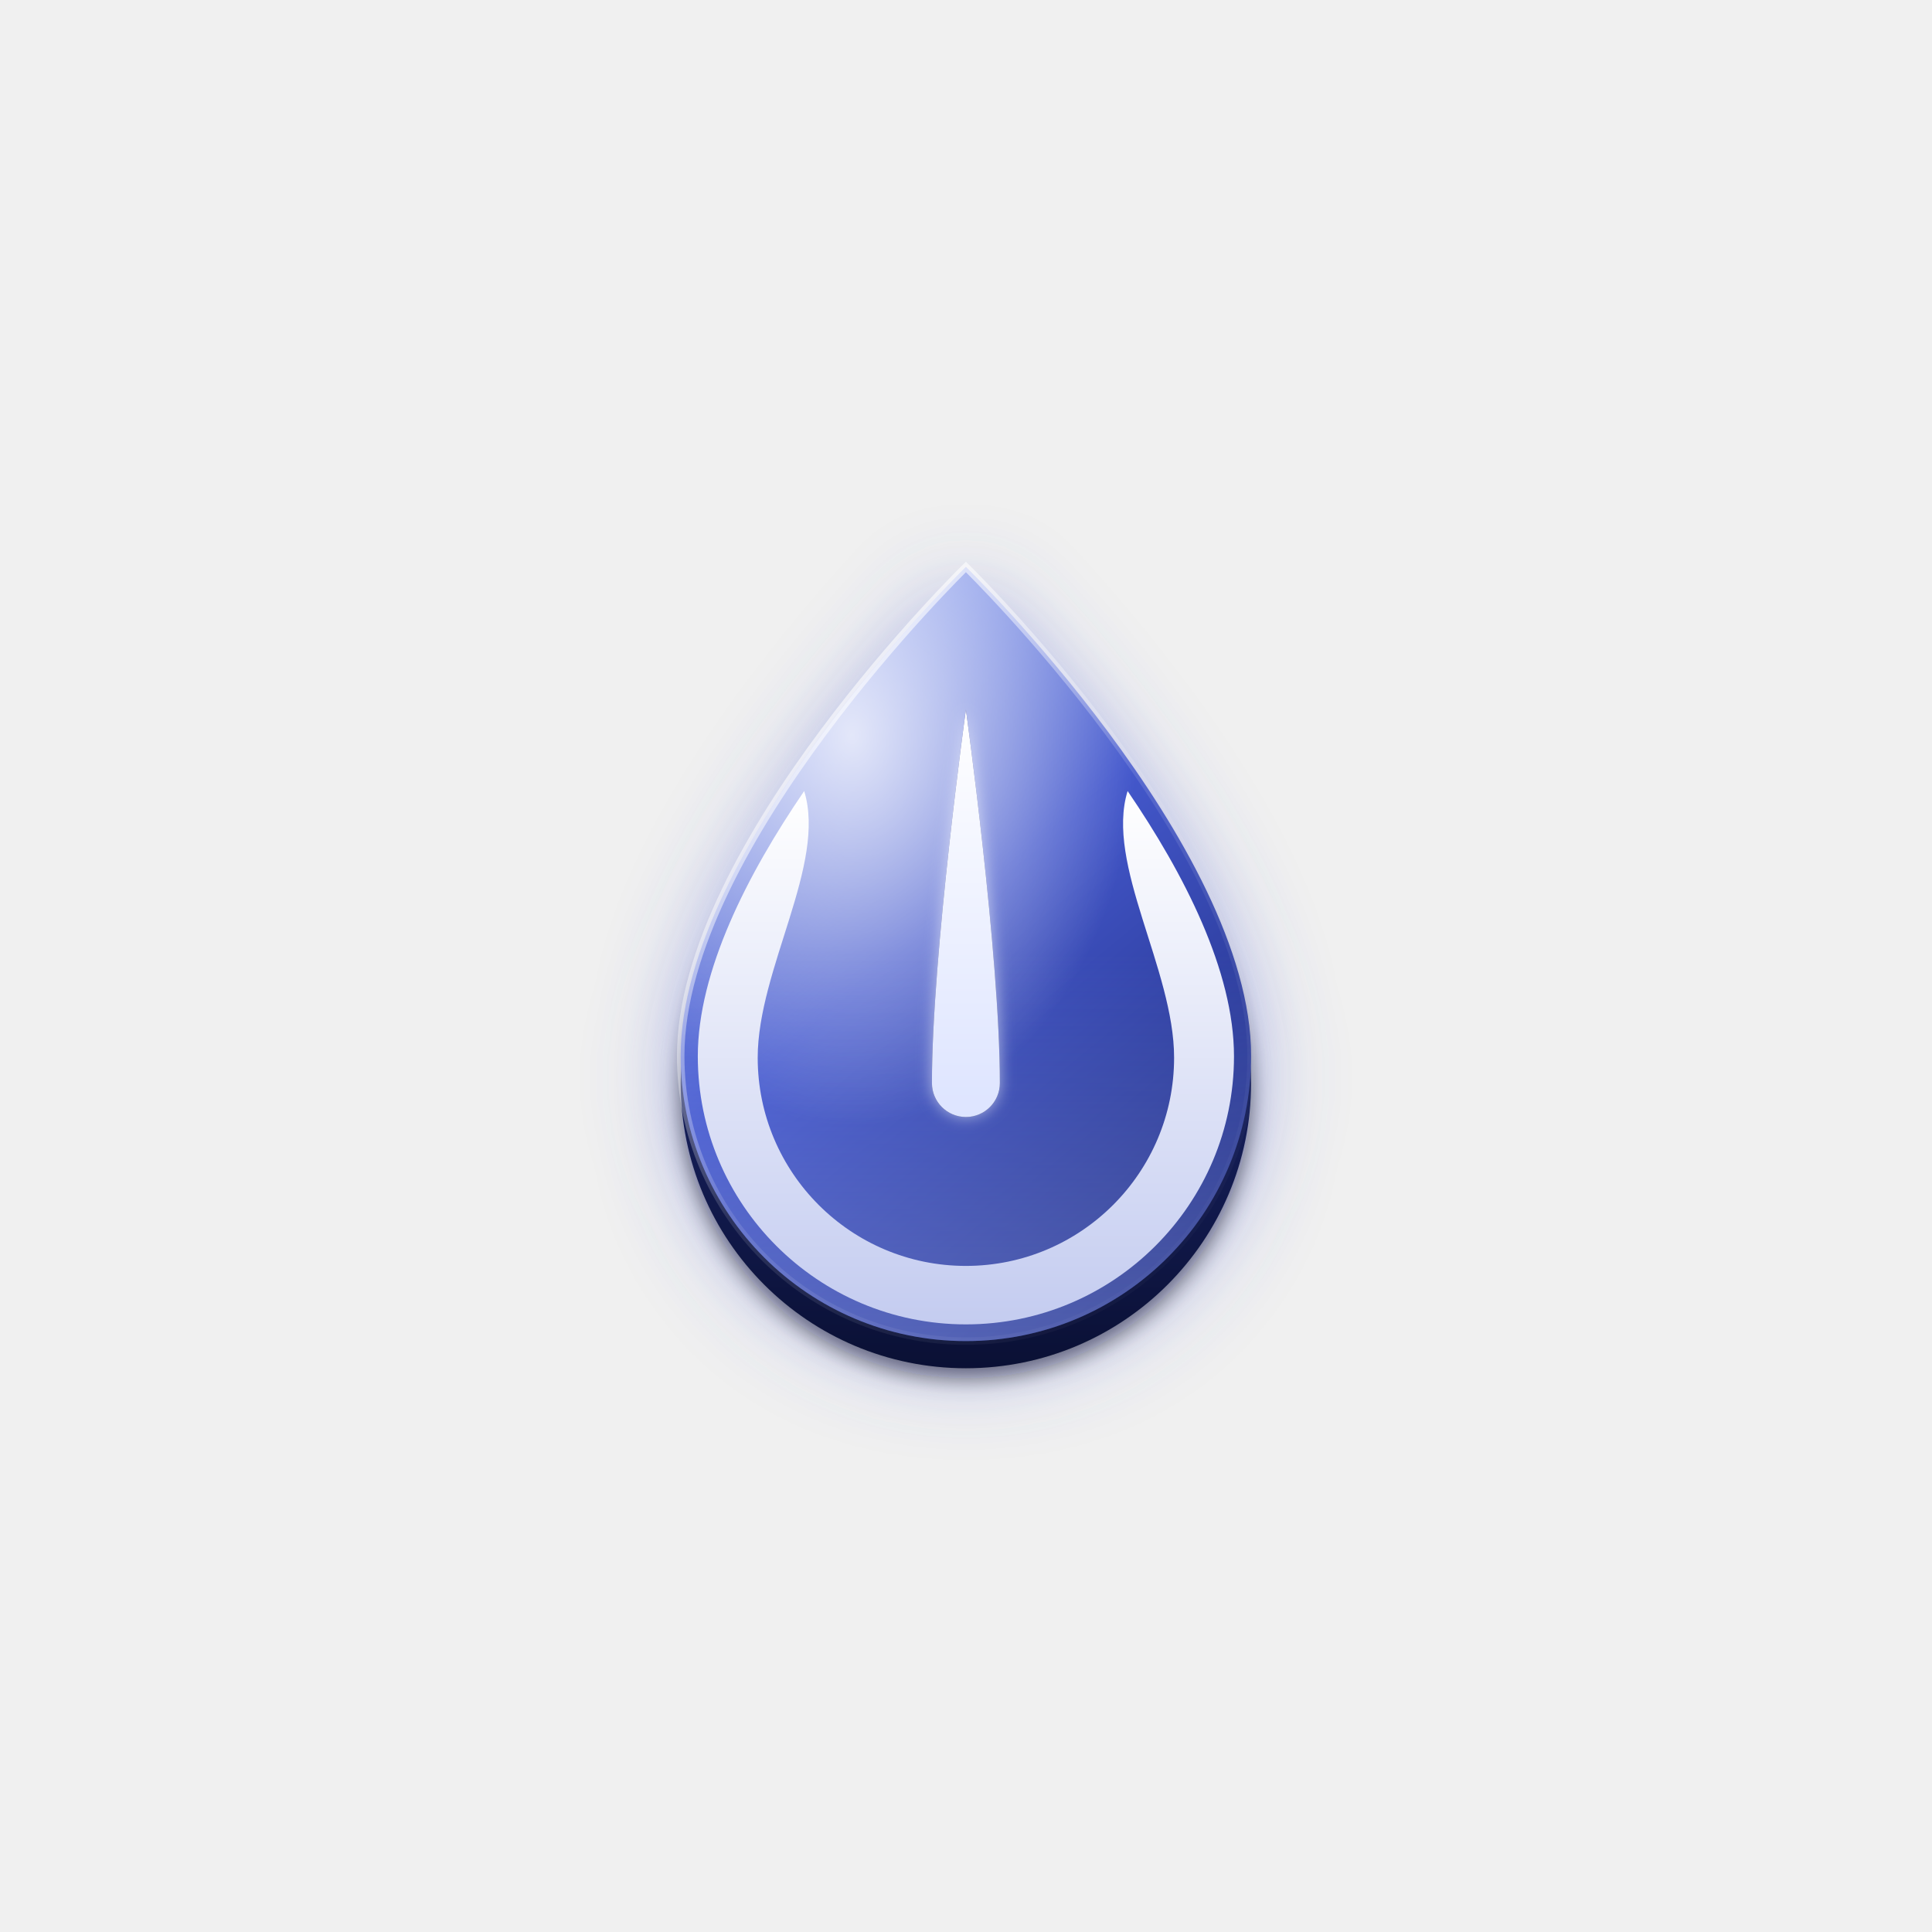
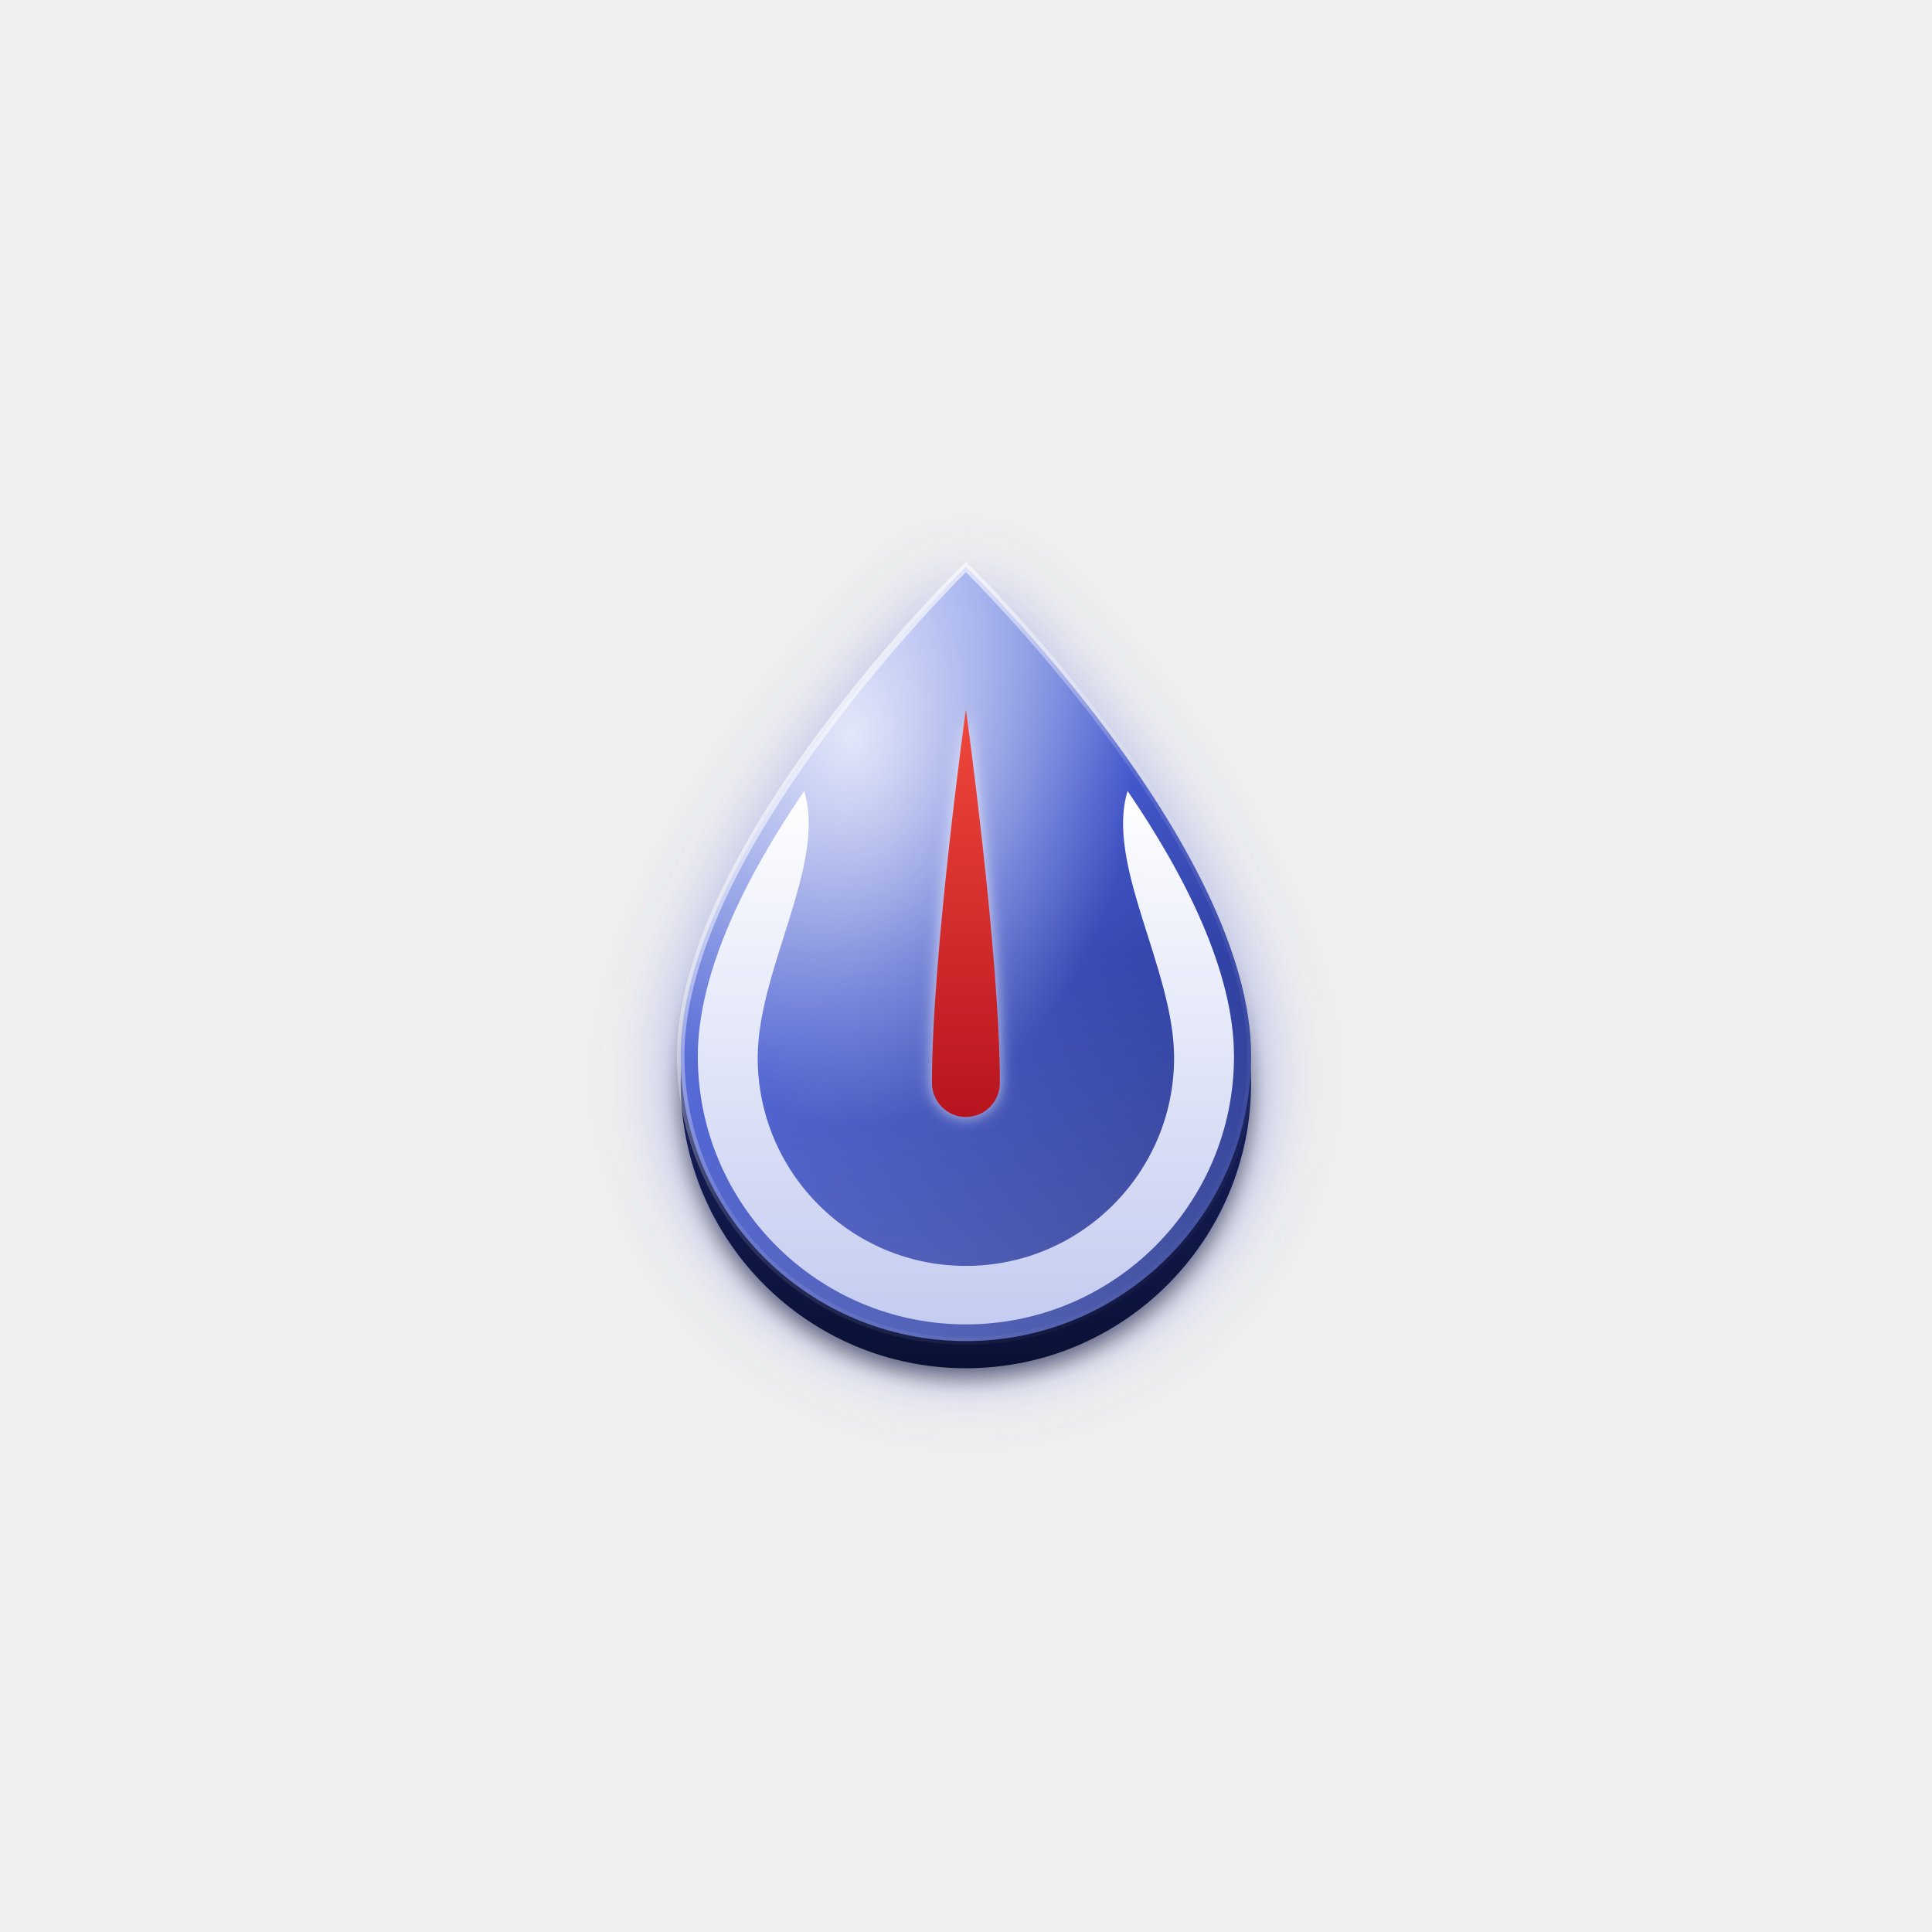
<svg xmlns="http://www.w3.org/2000/svg" viewBox="0 0 108 108" width="108" height="108">
  <defs>
    <linearGradient id="s1b-bg" x1="0.2" y1="0" x2="0.8" y2="1">
      <stop offset="0" stop-color="#1B2878" />
      <stop offset="0.5" stop-color="#0C1442" />
      <stop offset="1" stop-color="#060A22" />
    </linearGradient>
    <radialGradient id="s1b-glow" cx="0.5" cy="0.55" r="0.55">
      <stop offset="0" stop-color="#5468D4" stop-opacity="0.42" />
      <stop offset="1" stop-color="#5468D4" stop-opacity="0" />
    </radialGradient>
    <radialGradient id="s1b-sheen" cx="0.5" cy="0" r="0.8">
      <stop offset="0" stop-color="#FFFFFF" stop-opacity="0.18" />
      <stop offset="1" stop-color="#FFFFFF" stop-opacity="0" />
    </radialGradient>
    <linearGradient id="s1b-face" x1="0.2" y1="0" x2="0.8" y2="1">
      <stop offset="0" stop-color="#9BAEF5" />
      <stop offset="0.45" stop-color="#4458CC" />
      <stop offset="1" stop-color="#1B2878" />
    </linearGradient>
    <linearGradient id="s1b-bounce" x1="0" y1="0" x2="0" y2="1">
      <stop offset="0.5" stop-color="#A9B8FF" stop-opacity="0" />
      <stop offset="1" stop-color="#A9B8FF" stop-opacity="0.35" />
    </linearGradient>
    <radialGradient id="s1b-gloss" cx="0.3" cy="0.22" r="0.5">
      <stop offset="0" stop-color="#FFFFFF" stop-opacity="0.8" />
      <stop offset="1" stop-color="#FFFFFF" stop-opacity="0" />
    </radialGradient>
    <linearGradient id="s1b-side" x1="0" y1="0" x2="0" y2="1">
      <stop offset="0" stop-color="#2B3AA0" />
      <stop offset="1" stop-color="#0A1034" />
    </linearGradient>
    <linearGradient id="s1b-rim" x1="0" y1="0" x2="0" y2="1">
      <stop offset="0" stop-color="#FFFFFF" />
      <stop offset="1" stop-color="#C4CCF0" />
    </linearGradient>
    <linearGradient id="s1b-edge" x1="0.1" y1="0" x2="0.9" y2="1">
      <stop offset="0" stop-color="#FFFFFF" stop-opacity="0.9" />
      <stop offset="0.5" stop-color="#FFFFFF" stop-opacity="0.12" />
      <stop offset="1" stop-color="#FFFFFF" stop-opacity="0" />
    </linearGradient>
    <linearGradient id="s1b-line" x1="0" y1="0" x2="0" y2="1">
-       <stop offset="0" stop-color="#FFFFFF" />
-       <stop offset="1" stop-color="#DDE4FF" />
+       <stop offset="0" stop-color="#F0483C" />
+       <stop offset="1" stop-color="#B8141F" />
    </linearGradient>
    <filter id="s1b-b2" x="-50%" y="-50%" width="200%" height="200%">
      <feGaussianBlur stdDeviation="2.2" />
    </filter>
    <filter id="s1b-b14" x="-50%" y="-50%" width="200%" height="200%">
      <feGaussianBlur stdDeviation="13" />
    </filter>
    <filter id="s1b-b11" x="-50%" y="-50%" width="200%" height="200%">
      <feGaussianBlur stdDeviation="11" />
    </filter>
    <filter id="s1b-b3" x="-50%" y="-50%" width="200%" height="200%">
      <feGaussianBlur stdDeviation="3" />
    </filter>
    <mask id="s1b-cut" maskUnits="userSpaceOnUse" x="-20" y="-20" width="300" height="300">
      <rect x="-20" y="-20" width="300" height="300" fill="#fff" />
      <path d="M128 56C128 56 118 128 118 166A10 10 0 0 0 138 166C138 128 128 56 128 56Z" fill="#000" />
    </mask>
    <mask id="s1b-sidem" maskUnits="userSpaceOnUse" x="-20" y="-20" width="300" height="300">
      <path d="M128 22C128 22 212 104 212 166A84 84 0 0 1 44 166C44 104 128 22 128 22Z" fill="#fff" />
    </mask>
  </defs>
  <g transform="translate(29.700 29.036) scale(0.1898)">
    <path d="M128 14C128 14 212 96 212 158A84 84 0 0 1 44 158C44 96 128 14 128 14Z" fill="#5468D4" fill-opacity="0.55" transform="translate(0 6)" filter="url(#s1b-b14)" />
    <path d="M128 14C128 14 212 96 212 158A84 84 0 0 1 44 158C44 96 128 14 128 14Z" fill="#02040F" fill-opacity="0.5" transform="translate(0 11)" filter="url(#s1b-b3)" />
    <path d="M128 14C128 14 212 96 212 158A84 84 0 0 1 44 158C44 96 128 14 128 14Z" fill="url(#s1b-side)" transform="translate(0 8)" />
    <g mask="url(#s1b-sidem)">
      <path d="M128 56C128 56 118 128 118 166A10 10 0 0 0 138 166C138 128 128 56 128 56Z" fill="#04071A" fill-opacity="0" />
    </g>
-     <g mask="url(#s1b-cut)">
+     <g>
      <path d="M128 14C128 14 212 96 212 158A84 84 0 0 1 44 158C44 96 128 14 128 14Z" fill="url(#s1b-face)" />
      <path d="M128 14C128 14 212 96 212 158A84 84 0 0 1 44 158C44 96 128 14 128 14Z" fill="url(#s1b-bounce)" />
      <path d="M128 14C128 14 212 96 212 158A84 84 0 0 1 44 158C44 96 128 14 128 14Z" fill="url(#s1b-gloss)" />
    </g>
-     <path d="M128 56C128 56 118 128 118 166A10 10 0 0 0 138 166C138 128 128 56 128 56Z" fill="#FFFFFF" fill-opacity="0.55" filter="url(#s1b-b2)" />
+     <path d="M128 56C128 56 118 128 118 166A10 10 0 0 0 138 166C138 128 128 56 128 56Z" fill="#FFFFFF" fill-opacity="0.7" filter="url(#s1b-b2)" />
    <path d="M128 56C128 56 118 128 118 166A10 10 0 0 0 138 166C138 128 128 56 128 56Z" fill="url(#s1b-line)" />
    <path d="M80.37 80C63.69 104.42 49.04 133.01 49.04 158.12A78.96 78.96 0 0 0 206.96 158.12C206.96 133.01 192.31 104.42 175.63 80L175.63 80C168.96 101.53 189.32 132.46 189.32 158.54A61.32 61.32 0 0 1 66.68 158.54C66.68 132.46 87.04 101.53 80.37 80Z" fill="url(#s1b-rim)" />
    <path d="M128 14C128 14 212 96 212 158A84 84 0 0 1 44 158C44 96 128 14 128 14Z" fill="none" stroke="url(#s1b-edge)" stroke-width="2.2" mask="url(#s1b-cut)" />
  </g>
</svg>
